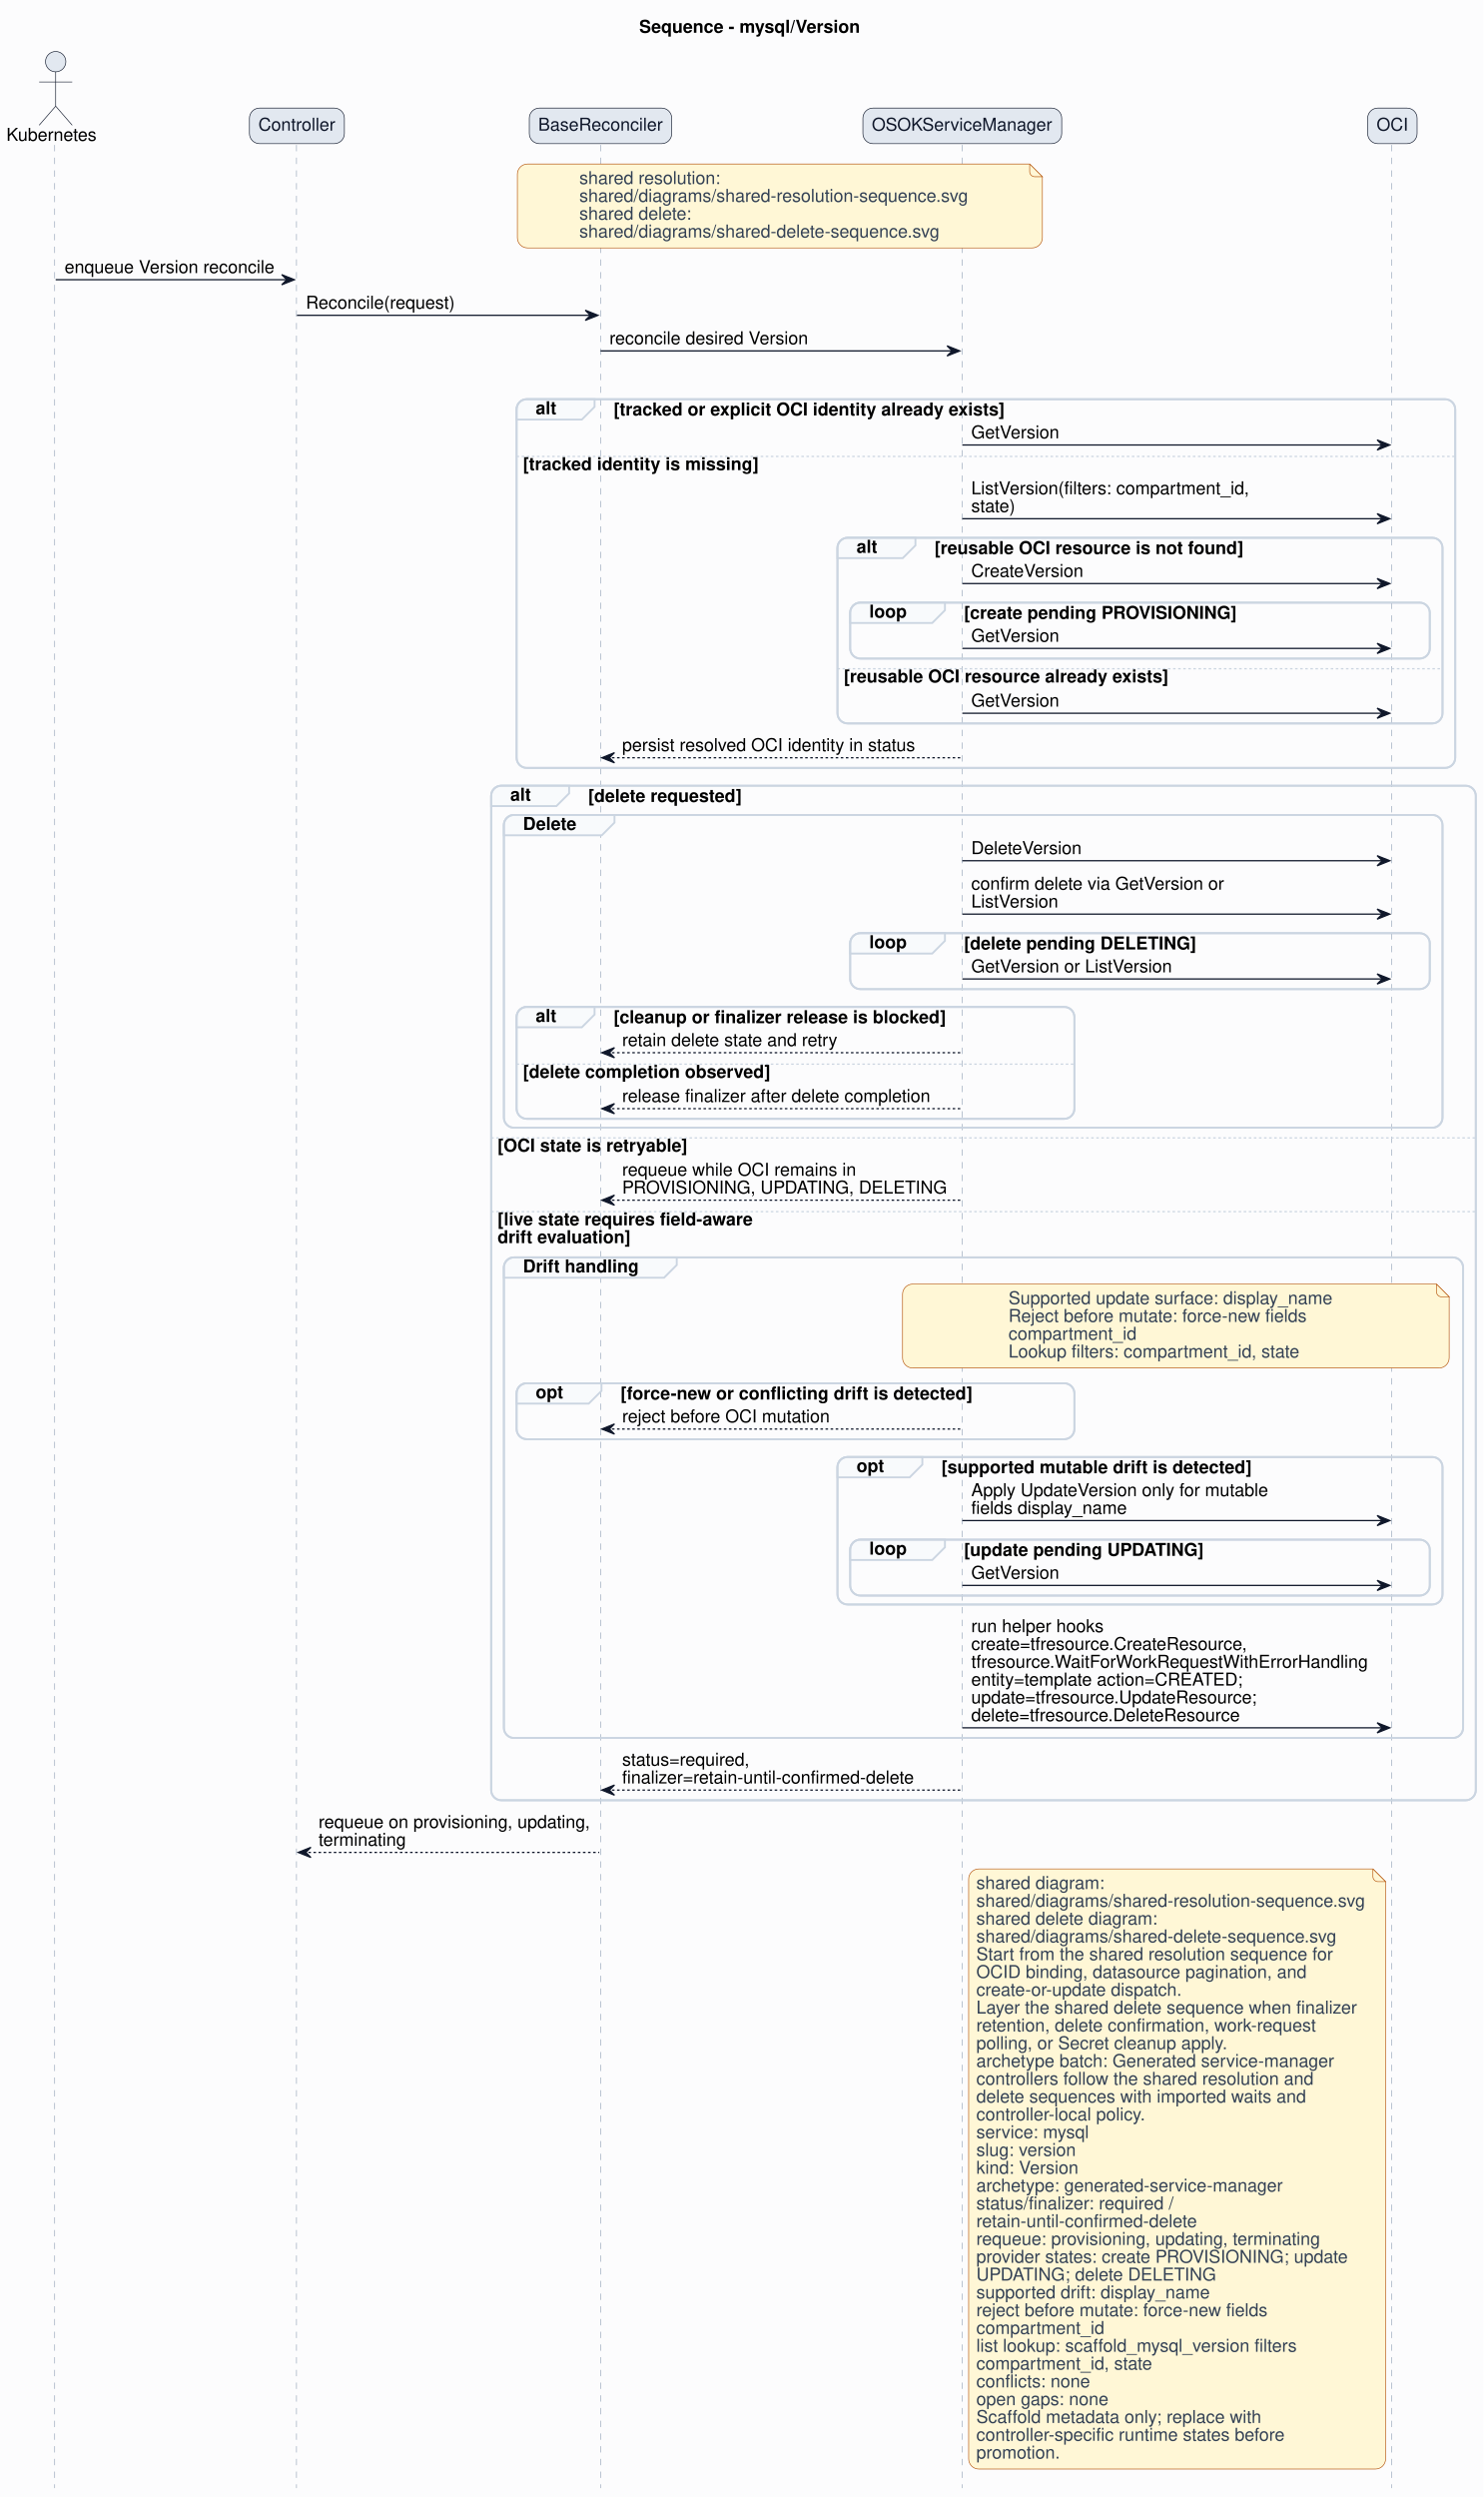
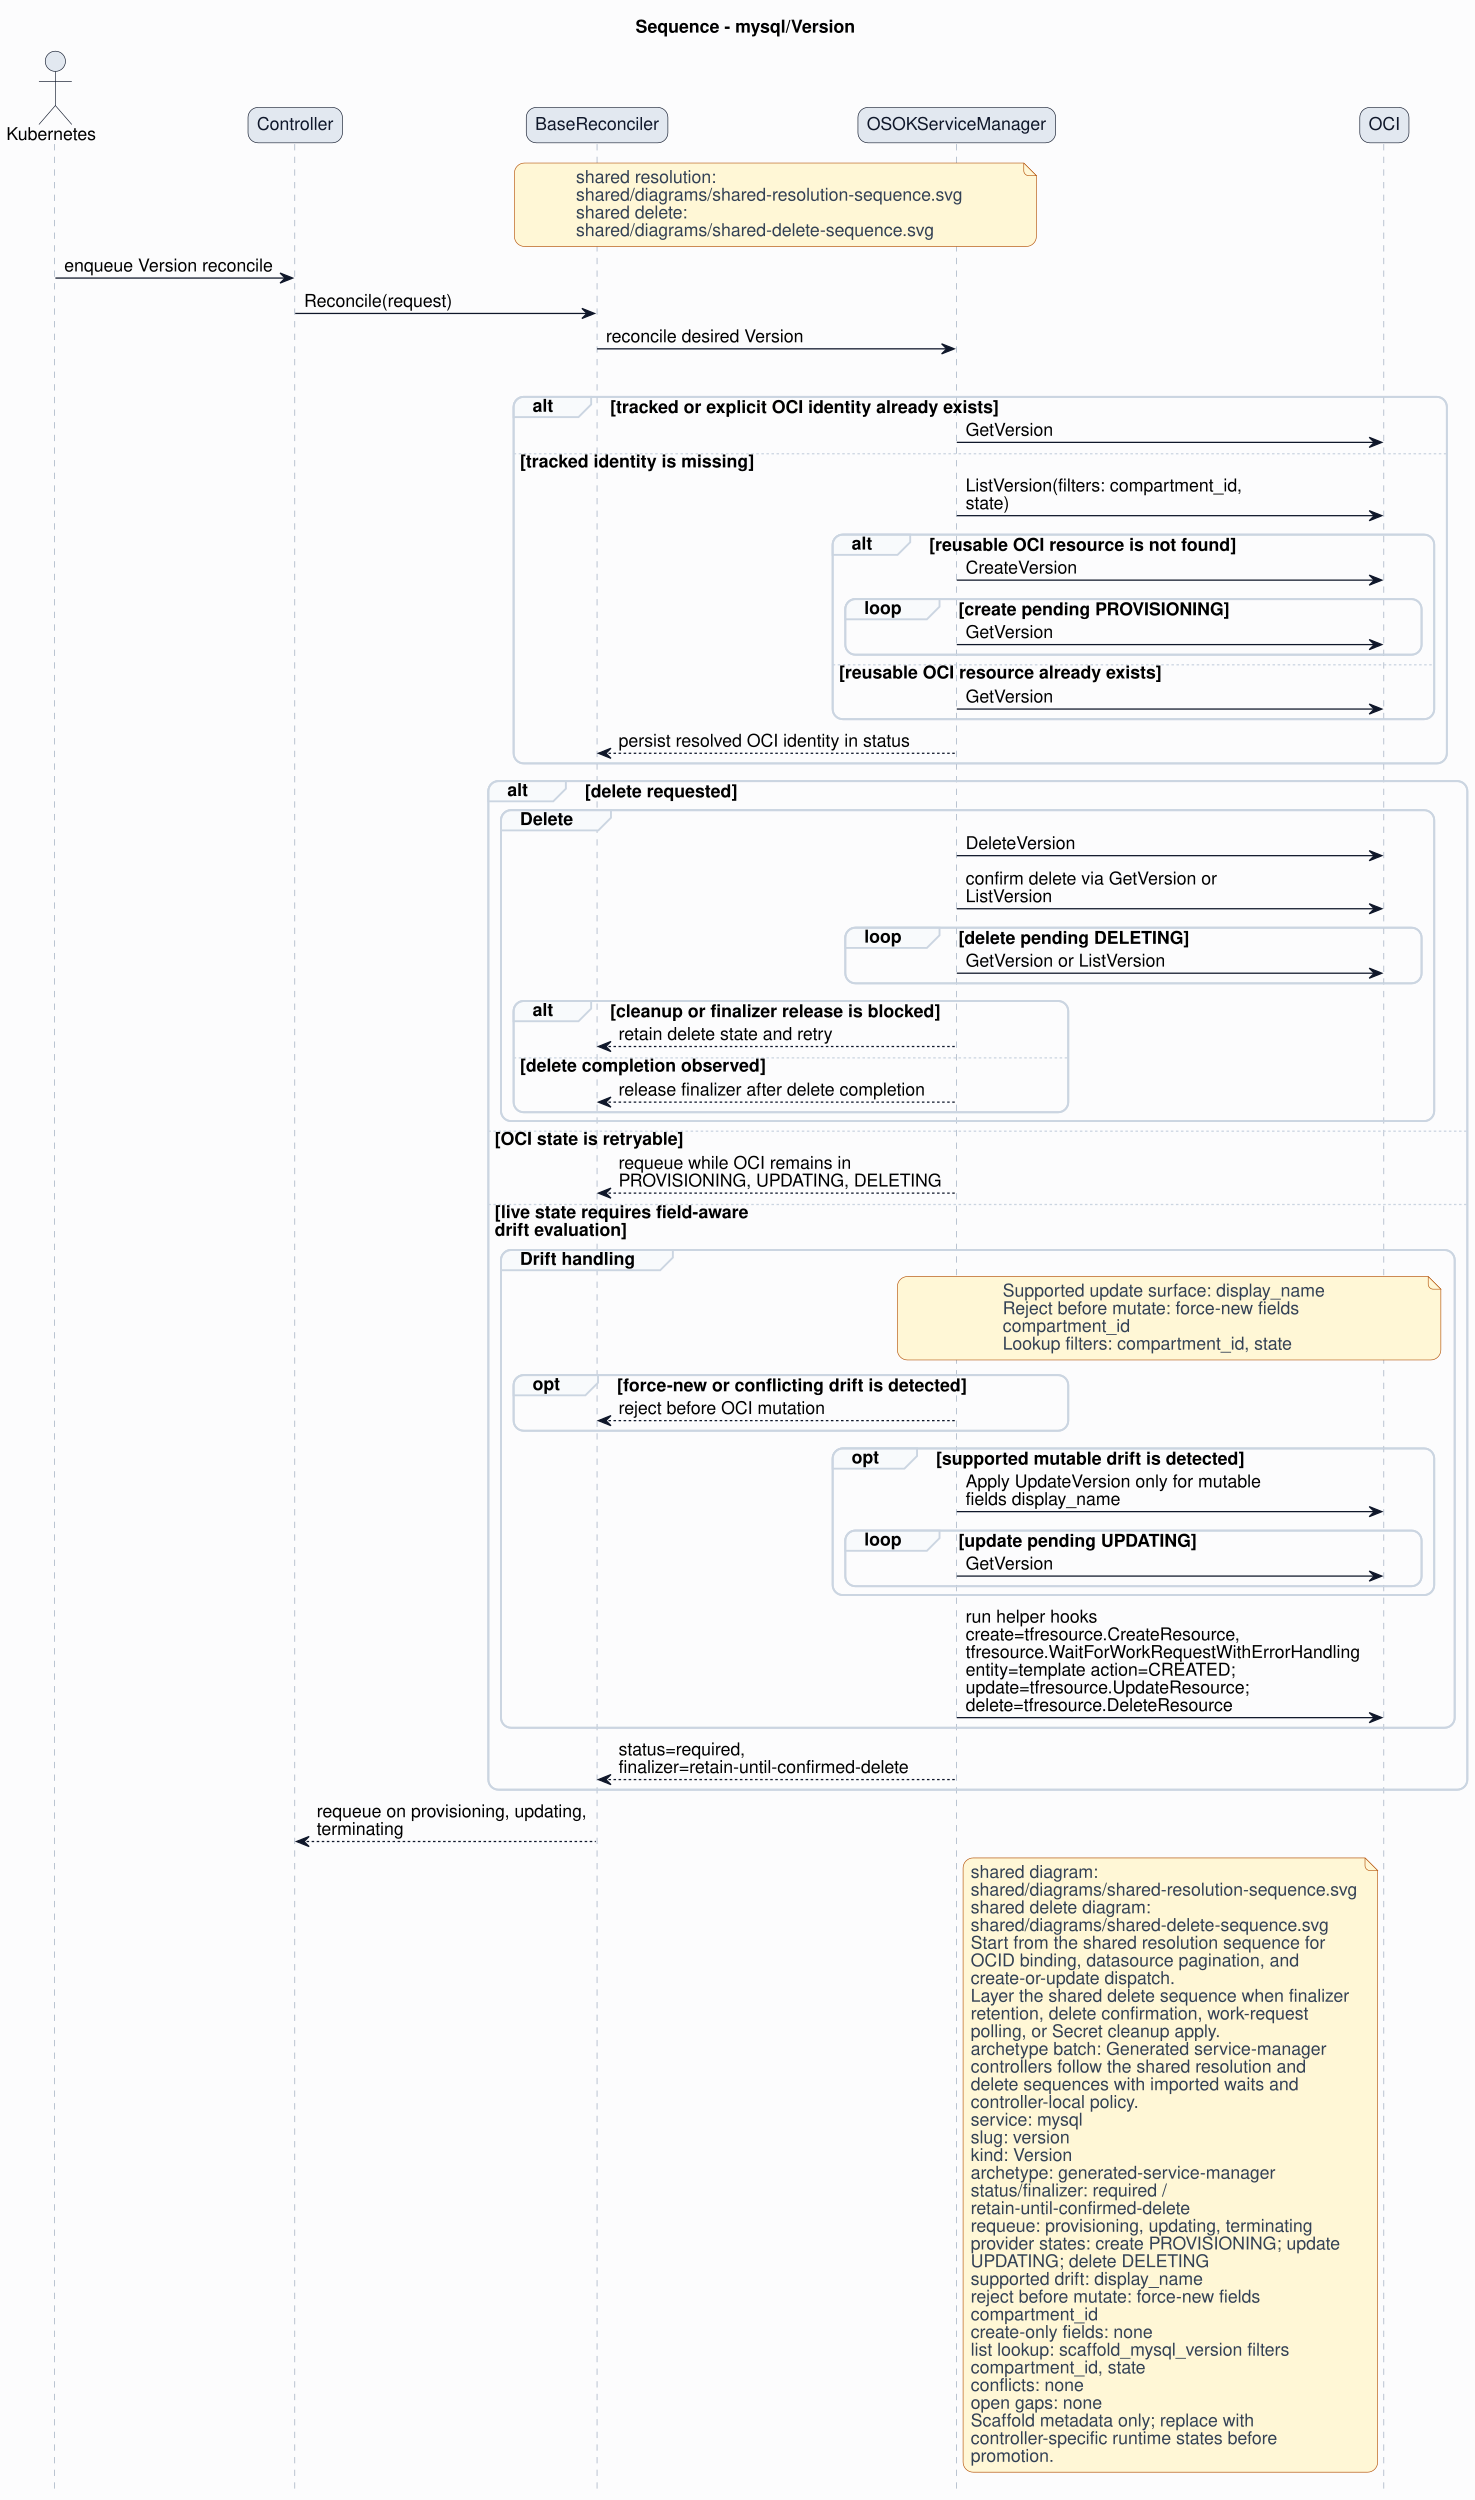
- <svg xmlns="http://www.w3.org/2000/svg" contentStyleType="text/css" data-diagram-type="SEQUENCE" height="1964px" preserveAspectRatio="none" style="width:1167px;height:1964px;background:#FCFCFD;" version="1.1" viewBox="0 0 1167 1964" width="1167px" zoomAndPan="magnify">
+ <svg xmlns="http://www.w3.org/2000/svg" contentStyleType="text/css" data-diagram-type="SEQUENCE" height="1978px" preserveAspectRatio="none" style="width:1167px;height:1978px;background:#FCFCFD;" version="1.1" viewBox="0 0 1167 1978" width="1167px" zoomAndPan="magnify">
  <defs />
  <g>
-     <rect fill="#FCFCFD" height="1964" style="stroke:none;stroke-width:1;" width="1167" x="0" y="0" />
+     <rect fill="#FCFCFD" height="1978" style="stroke:none;stroke-width:1;" width="1167" x="0" y="0" />
    <text fill="#000000" font-family="Helvetica" font-size="14" font-weight="bold" lengthAdjust="spacing" textLength="174.282" x="502.838" y="25.78">Sequence - mysql/Version</text>
    <rect fill="none" height="290" rx="8" ry="8" style="stroke:#CBD5E1;stroke-width:1.5;" width="738.378" x="406.384" y="314" />
    <rect fill="none" height="146" rx="8" ry="8" style="stroke:#CBD5E1;stroke-width:1.5;" width="475.957" x="658.804" y="423" />
    <rect fill="none" height="44" rx="8" ry="8" style="stroke:#CBD5E1;stroke-width:1.5;" width="455.957" x="668.804" y="474" />
    <rect fill="none" height="798" rx="8" ry="8" style="stroke:#CBD5E1;stroke-width:1.5;" width="774.574" x="386.384" y="618" />
    <rect fill="none" height="246" rx="8" ry="8" style="stroke:#CBD5E1;stroke-width:1.5;" width="738.378" x="396.384" y="641" />
    <rect fill="none" height="44" rx="8" ry="8" style="stroke:#CBD5E1;stroke-width:1.5;" width="455.957" x="668.804" y="734" />
    <rect fill="none" height="88" rx="8" ry="8" style="stroke:#CBD5E1;stroke-width:1.5;" width="438.813" x="406.384" y="792" />
    <rect fill="none" height="378" rx="8" ry="8" style="stroke:#CBD5E1;stroke-width:1.5;" width="754.574" x="396.384" y="989" />
    <rect fill="none" height="44" rx="8" ry="8" style="stroke:#CBD5E1;stroke-width:1.5;" width="438.813" x="406.384" y="1088" />
    <rect fill="none" height="116" rx="8" ry="8" style="stroke:#CBD5E1;stroke-width:1.5;" width="475.957" x="658.804" y="1146" />
    <rect fill="none" height="44" rx="8" ry="8" style="stroke:#CBD5E1;stroke-width:1.5;" width="455.957" x="668.804" y="1211" />
    <g class="participant-lifeline" data-entity-uid="part1" data-qualified-name="Kubernetes" id="part1-lifeline">
      <g>
-         <rect fill="#000000" fill-opacity="0" height="1843" width="8" x="39.803" y="114" />
-         <line style="stroke:#94A3B8;stroke-width:0.5;stroke-dasharray:5,5;" x1="43" x2="43" y1="114" y2="1957" />
+         <rect fill="#000000" fill-opacity="0" height="1857" width="8" x="39.803" y="114" />
+         <line style="stroke:#94A3B8;stroke-width:0.5;stroke-dasharray:5,5;" x1="43" x2="43" y1="114" y2="1971" />
      </g>
    </g>
    <g class="participant-lifeline" data-entity-uid="part2" data-qualified-name="Controller" id="part2-lifeline">
      <g>
-         <rect fill="#000000" fill-opacity="0" height="1843" width="8" x="229.582" y="114" />
-         <line style="stroke:#94A3B8;stroke-width:0.5;stroke-dasharray:5,5;" x1="233.237" x2="233.237" y1="114" y2="1957" />
+         <rect fill="#000000" fill-opacity="0" height="1857" width="8" x="229.582" y="114" />
+         <line style="stroke:#94A3B8;stroke-width:0.5;stroke-dasharray:5,5;" x1="233.237" x2="233.237" y1="114" y2="1971" />
      </g>
    </g>
    <g class="participant-lifeline" data-entity-uid="part3" data-qualified-name="BaseReconciler" id="part3-lifeline">
      <g>
-         <rect fill="#000000" fill-opacity="0" height="1843" width="8" x="468.408" y="114" />
-         <line style="stroke:#94A3B8;stroke-width:0.5;stroke-dasharray:5,5;" x1="472.384" x2="472.384" y1="114" y2="1957" />
+         <rect fill="#000000" fill-opacity="0" height="1857" width="8" x="468.408" y="114" />
+         <line style="stroke:#94A3B8;stroke-width:0.5;stroke-dasharray:5,5;" x1="472.384" x2="472.384" y1="114" y2="1971" />
      </g>
    </g>
    <g class="participant-lifeline" data-entity-uid="part4" data-qualified-name="ServiceManager" id="part4-lifeline">
      <g>
-         <rect fill="#000000" fill-opacity="0" height="1843" width="8" x="753" y="114" />
-         <line style="stroke:#94A3B8;stroke-width:0.5;stroke-dasharray:5,5;" x1="756.804" x2="756.804" y1="114" y2="1957" />
+         <rect fill="#000000" fill-opacity="0" height="1857" width="8" x="753" y="114" />
+         <line style="stroke:#94A3B8;stroke-width:0.5;stroke-dasharray:5,5;" x1="756.804" x2="756.804" y1="114" y2="1971" />
      </g>
    </g>
    <g class="participant-lifeline" data-entity-uid="part5" data-qualified-name="OCI" id="part5-lifeline">
      <g>
-         <rect fill="#000000" fill-opacity="0" height="1843" width="8" x="1091.317" y="114" />
-         <line style="stroke:#94A3B8;stroke-width:0.5;stroke-dasharray:5,5;" x1="1094.872" x2="1094.872" y1="114" y2="1957" />
+         <rect fill="#000000" fill-opacity="0" height="1857" width="8" x="1091.317" y="114" />
+         <line style="stroke:#94A3B8;stroke-width:0.5;stroke-dasharray:5,5;" x1="1094.872" x2="1094.872" y1="114" y2="1971" />
      </g>
    </g>
    <g class="participant participant-head" data-entity-uid="part1" data-qualified-name="Kubernetes" id="part1-head">
      <text fill="#000000" font-family="Helvetica" font-size="14" lengthAdjust="spacing" textLength="71.606" x="5" y="110.78">Kubernetes</text>
      <ellipse cx="43.803" cy="48.5" fill="#E2E8F0" rx="8" ry="8" style="stroke:#0F172A;stroke-width:0.5;" />
      <path d="M43.803,56.5 L43.803,83.5 M30.803,64.5 L56.803,64.5 M43.803,83.5 L30.803,98.5 M43.803,83.5 L56.803,98.5" fill="none" style="stroke:#0F172A;stroke-width:0.5;" />
    </g>
    <g class="participant participant-head" data-entity-uid="part2" data-qualified-name="Controller" id="part2-head">
      <rect fill="#E2E8F0" height="28" rx="8" ry="8" style="stroke:#0F172A;stroke-width:0.5;" width="74.689" x="196.237" y="85" />
      <text fill="#0F172A" font-family="Helvetica" font-size="14" lengthAdjust="spacing" textLength="60.69" x="203.237" y="102.78">Controller</text>
    </g>
    <g class="participant participant-head" data-entity-uid="part3" data-qualified-name="BaseReconciler" id="part3-head">
      <rect fill="#E2E8F0" height="28" rx="8" ry="8" style="stroke:#0F172A;stroke-width:0.5;" width="112.048" x="416.384" y="85" />
      <text fill="#0F172A" font-family="Helvetica" font-size="14" lengthAdjust="spacing" textLength="98.048" x="423.384" y="102.78">BaseReconciler</text>
    </g>
    <g class="participant participant-head" data-entity-uid="part4" data-qualified-name="ServiceManager" id="part4-head">
      <rect fill="#E2E8F0" height="28" rx="8" ry="8" style="stroke:#0F172A;stroke-width:0.5;" width="156.393" x="678.804" y="85" />
      <text fill="#0F172A" font-family="Helvetica" font-size="14" lengthAdjust="spacing" textLength="142.393" x="685.804" y="102.78">OSOKServiceManager</text>
    </g>
    <g class="participant participant-head" data-entity-uid="part5" data-qualified-name="OCI" id="part5-head">
      <rect fill="#E2E8F0" height="28" rx="8" ry="8" style="stroke:#0F172A;stroke-width:0.5;" width="38.89" x="1075.872" y="85" />
      <text fill="#0F172A" font-family="Helvetica" font-size="14" lengthAdjust="spacing" textLength="24.89" x="1082.872" y="102.78">OCI</text>
    </g>
    <path d="M407,137 L407,187 A8,8 0 0 0 415,195 L812,195 A8,8 0 0 0 820,187 L820,139 L810,129 L415,129 A8,8 0 0 0 407,137" fill="#FFF7D6" style="stroke:#B45309;stroke-width:0.5;" />
    <path d="M810,129 L810,135 A4,4 0 0 0 814,139 L820,139 L810,129" fill="#FFF7D6" style="stroke:#B45309;stroke-width:0.5;" />
    <text fill="#334155" font-family="Helvetica" font-size="14" lengthAdjust="spacing" textLength="111.289" x="455.711" y="144.78">shared resolution:</text>
    <text fill="#334155" font-family="Helvetica" font-size="14" lengthAdjust="spacing" textLength="307.392" x="455.711" y="158.78">shared/diagrams/shared-resolution-sequence.svg</text>
    <text fill="#334155" font-family="Helvetica" font-size="14" lengthAdjust="spacing" textLength="88.731" x="455.711" y="172.78">shared delete:</text>
    <text fill="#334155" font-family="Helvetica" font-size="14" lengthAdjust="spacing" textLength="284.833" x="455.711" y="186.78">shared/diagrams/shared-delete-sequence.svg</text>
    <g class="message" data-entity-1="part1" data-entity-2="part2" id="msg1">
      <polygon fill="#0F172A" points="221.582,216,231.582,220,221.582,224,225.582,220" style="stroke:#0F172A;stroke-width:1;" />
      <line style="stroke:#0F172A;stroke-width:1;" x1="43.803" x2="227.582" y1="220" y2="220" />
      <text fill="#000000" font-family="Helvetica" font-size="14" lengthAdjust="spacing" textLength="165.778" x="50.803" y="214.78">enqueue Version reconcile</text>
    </g>
    <g class="message" data-entity-1="part2" data-entity-2="part3" id="msg2">
      <polygon fill="#0F172A" points="460.408,244,470.408,248,460.408,252,464.408,248" style="stroke:#0F172A;stroke-width:1;" />
      <line style="stroke:#0F172A;stroke-width:1;" x1="233.582" x2="466.408" y1="248" y2="248" />
      <text fill="#000000" font-family="Helvetica" font-size="14" lengthAdjust="spacing" textLength="117.496" x="240.582" y="242.78">Reconcile(request)</text>
    </g>
    <g class="message" data-entity-1="part3" data-entity-2="part4" id="msg3">
      <polygon fill="#0F172A" points="745,272,755,276,745,280,749,276" style="stroke:#0F172A;stroke-width:1;" />
      <line style="stroke:#0F172A;stroke-width:1;" x1="472.408" x2="751" y1="276" y2="276" />
      <text fill="#000000" font-family="Helvetica" font-size="14" lengthAdjust="spacing" textLength="157.192" x="479.408" y="270.78">reconcile desired Version</text>
    </g>
    <path d="M414.384,314 L467.722,314 L467.722,320 L457.722,330 L406.384,330 L406.384,322 A8,8 0 0 1 414.384,314" fill="#F8FAFC" style="stroke:#CBD5E1;stroke-width:1.5;" />
    <rect fill="none" height="290" rx="8" ry="8" style="stroke:#CBD5E1;stroke-width:1.5;" width="738.378" x="406.384" y="314" />
    <text fill="#000000" font-family="Helvetica" font-size="14" font-weight="bold" lengthAdjust="spacing" textLength="16.338" x="421.384" y="325.78">alt</text>
    <text fill="#000000" font-family="Helvetica" font-size="14" font-weight="bold" lengthAdjust="spacing" textLength="308.109" x="482.722" y="326.78">[tracked or explicit OCI identity already exists]</text>
    <g class="message" data-entity-1="part4" data-entity-2="part5" id="msg4">
      <polygon fill="#0F172A" points="1083.317,346,1093.317,350,1083.317,354,1087.317,350" style="stroke:#0F172A;stroke-width:1;" />
      <line style="stroke:#0F172A;stroke-width:1;" x1="757" x2="1089.317" y1="350" y2="350" />
      <text fill="#000000" font-family="Helvetica" font-size="14" lengthAdjust="spacing" textLength="70.034" x="764" y="344.78">GetVersion</text>
    </g>
    <line style="stroke:#CBD5E1;stroke-width:1;stroke-dasharray:2,2;" x1="406.384" x2="1144.762" y1="359" y2="359" />
    <text fill="#000000" font-family="Helvetica" font-size="14" font-weight="bold" lengthAdjust="spacing" textLength="185.158" x="411.384" y="369.78">[tracked identity is missing]</text>
    <g class="message" data-entity-1="part4" data-entity-2="part5" id="msg5">
      <polygon fill="#0F172A" points="1083.317,404,1093.317,408,1083.317,412,1087.317,408" style="stroke:#0F172A;stroke-width:1;" />
      <line style="stroke:#0F172A;stroke-width:1;" x1="757" x2="1089.317" y1="408" y2="408" />
      <text fill="#000000" font-family="Helvetica" font-size="14" lengthAdjust="spacing" textLength="219.413" x="764" y="388.78">ListVersion(filters: compartment_id,</text>
      <text fill="#000000" font-family="Helvetica" font-size="14" lengthAdjust="spacing" textLength="35.014" x="764" y="402.78">state)</text>
    </g>
    <path d="M666.804,423 L720.142,423 L720.142,429 L710.142,439 L658.804,439 L658.804,431 A8,8 0 0 1 666.804,423" fill="#F8FAFC" style="stroke:#CBD5E1;stroke-width:1.5;" />
    <rect fill="none" height="146" rx="8" ry="8" style="stroke:#CBD5E1;stroke-width:1.5;" width="475.957" x="658.804" y="423" />
    <text fill="#000000" font-family="Helvetica" font-size="14" font-weight="bold" lengthAdjust="spacing" textLength="16.338" x="673.804" y="434.78">alt</text>
    <text fill="#000000" font-family="Helvetica" font-size="14" font-weight="bold" lengthAdjust="spacing" textLength="242.703" x="735.142" y="435.78">[reusable OCI resource is not found]</text>
    <g class="message" data-entity-1="part4" data-entity-2="part5" id="msg6">
      <polygon fill="#0F172A" points="1083.317,455,1093.317,459,1083.317,463,1087.317,459" style="stroke:#0F172A;stroke-width:1;" />
      <line style="stroke:#0F172A;stroke-width:1;" x1="757" x2="1089.317" y1="459" y2="459" />
      <text fill="#000000" font-family="Helvetica" font-size="14" lengthAdjust="spacing" textLength="89.489" x="764" y="453.78">CreateVersion</text>
    </g>
    <path d="M676.804,474 L743.349,474 L743.349,480 L733.349,490 L668.804,490 L668.804,482 A8,8 0 0 1 676.804,474" fill="#F8FAFC" style="stroke:#CBD5E1;stroke-width:1.5;" />
    <rect fill="none" height="44" rx="8" ry="8" style="stroke:#CBD5E1;stroke-width:1.5;" width="455.957" x="668.804" y="474" />
    <text fill="#000000" font-family="Helvetica" font-size="14" font-weight="bold" lengthAdjust="spacing" textLength="29.545" x="683.804" y="485.78">loop</text>
    <text fill="#000000" font-family="Helvetica" font-size="14" font-weight="bold" lengthAdjust="spacing" textLength="215.476" x="758.349" y="486.78">[create pending PROVISIONING]</text>
    <g class="message" data-entity-1="part4" data-entity-2="part5" id="msg7">
      <polygon fill="#0F172A" points="1083.317,506,1093.317,510,1083.317,514,1087.317,510" style="stroke:#0F172A;stroke-width:1;" />
      <line style="stroke:#0F172A;stroke-width:1;" x1="757" x2="1089.317" y1="510" y2="510" />
      <text fill="#000000" font-family="Helvetica" font-size="14" lengthAdjust="spacing" textLength="70.034" x="764" y="504.78">GetVersion</text>
    </g>
    <line style="stroke:#CBD5E1;stroke-width:1;stroke-dasharray:2,2;" x1="658.804" x2="1134.762" y1="526" y2="526" />
    <text fill="#000000" font-family="Helvetica" font-size="14" font-weight="bold" lengthAdjust="spacing" textLength="255.233" x="663.804" y="536.78">[reusable OCI resource already exists]</text>
    <g class="message" data-entity-1="part4" data-entity-2="part5" id="msg8">
      <polygon fill="#0F172A" points="1083.317,557,1093.317,561,1083.317,565,1087.317,561" style="stroke:#0F172A;stroke-width:1;" />
      <line style="stroke:#0F172A;stroke-width:1;" x1="757" x2="1089.317" y1="561" y2="561" />
      <text fill="#000000" font-family="Helvetica" font-size="14" lengthAdjust="spacing" textLength="70.034" x="764" y="555.78">GetVersion</text>
    </g>
    <g class="message" data-entity-1="part4" data-entity-2="part3" id="msg9">
      <polygon fill="#0F172A" points="483.408,592,473.408,596,483.408,600,479.408,596" style="stroke:#0F172A;stroke-width:1;" />
      <line style="stroke:#0F172A;stroke-width:1;stroke-dasharray:2,2;" x1="477.408" x2="756" y1="596" y2="596" />
      <text fill="#000000" font-family="Helvetica" font-size="14" lengthAdjust="spacing" textLength="231.096" x="489.408" y="590.78">persist resolved OCI identity in status</text>
    </g>
    <path d="M394.384,618 L447.722,618 L447.722,624 L437.722,634 L386.384,634 L386.384,626 A8,8 0 0 1 394.384,618" fill="#F8FAFC" style="stroke:#CBD5E1;stroke-width:1.5;" />
    <rect fill="none" height="798" rx="8" ry="8" style="stroke:#CBD5E1;stroke-width:1.5;" width="774.574" x="386.384" y="618" />
    <text fill="#000000" font-family="Helvetica" font-size="14" font-weight="bold" lengthAdjust="spacing" textLength="16.338" x="401.384" y="629.78">alt</text>
    <text fill="#000000" font-family="Helvetica" font-size="14" font-weight="bold" lengthAdjust="spacing" textLength="120.586" x="462.722" y="630.78">[delete requested]</text>
    <path d="M404.384,641 L483.404,641 L483.404,647 L473.404,657 L396.384,657 L396.384,649 A8,8 0 0 1 404.384,641" fill="#F8FAFC" style="stroke:#CBD5E1;stroke-width:1.5;" />
    <rect fill="none" height="246" rx="8" ry="8" style="stroke:#CBD5E1;stroke-width:1.5;" width="738.378" x="396.384" y="641" />
    <text fill="#000000" font-family="Helvetica" font-size="14" font-weight="bold" lengthAdjust="spacing" textLength="42.02" x="411.384" y="652.78">Delete</text>
    <g class="message" data-entity-1="part4" data-entity-2="part5" id="msg10">
      <polygon fill="#0F172A" points="1083.317,673,1093.317,677,1083.317,681,1087.317,677" style="stroke:#0F172A;stroke-width:1;" />
      <line style="stroke:#0F172A;stroke-width:1;" x1="757" x2="1089.317" y1="677" y2="677" />
      <text fill="#000000" font-family="Helvetica" font-size="14" lengthAdjust="spacing" textLength="87.938" x="764" y="671.78">DeleteVersion</text>
    </g>
    <g class="message" data-entity-1="part4" data-entity-2="part5" id="msg11">
      <polygon fill="#0F172A" points="1083.317,715,1093.317,719,1083.317,723,1087.317,719" style="stroke:#0F172A;stroke-width:1;" />
      <line style="stroke:#0F172A;stroke-width:1;" x1="757" x2="1089.317" y1="719" y2="719" />
      <text fill="#000000" font-family="Helvetica" font-size="14" lengthAdjust="spacing" textLength="199.978" x="764" y="699.78">confirm delete via GetVersion or</text>
      <text fill="#000000" font-family="Helvetica" font-size="14" lengthAdjust="spacing" textLength="69.255" x="764" y="713.78">ListVersion</text>
    </g>
    <path d="M676.804,734 L743.349,734 L743.349,740 L733.349,750 L668.804,750 L668.804,742 A8,8 0 0 1 676.804,734" fill="#F8FAFC" style="stroke:#CBD5E1;stroke-width:1.5;" />
    <rect fill="none" height="44" rx="8" ry="8" style="stroke:#CBD5E1;stroke-width:1.5;" width="455.957" x="668.804" y="734" />
    <text fill="#000000" font-family="Helvetica" font-size="14" font-weight="bold" lengthAdjust="spacing" textLength="29.545" x="683.804" y="745.78">loop</text>
    <text fill="#000000" font-family="Helvetica" font-size="14" font-weight="bold" lengthAdjust="spacing" textLength="182.779" x="758.349" y="746.78">[delete pending DELETING]</text>
    <g class="message" data-entity-1="part4" data-entity-2="part5" id="msg12">
      <polygon fill="#0F172A" points="1083.317,766,1093.317,770,1083.317,774,1087.317,770" style="stroke:#0F172A;stroke-width:1;" />
      <line style="stroke:#0F172A;stroke-width:1;" x1="757" x2="1089.317" y1="770" y2="770" />
      <text fill="#000000" font-family="Helvetica" font-size="14" lengthAdjust="spacing" textLength="159.517" x="764" y="764.78">GetVersion or ListVersion</text>
    </g>
    <path d="M414.384,792 L467.722,792 L467.722,798 L457.722,808 L406.384,808 L406.384,800 A8,8 0 0 1 414.384,792" fill="#F8FAFC" style="stroke:#CBD5E1;stroke-width:1.5;" />
    <rect fill="none" height="88" rx="8" ry="8" style="stroke:#CBD5E1;stroke-width:1.5;" width="438.813" x="406.384" y="792" />
    <text fill="#000000" font-family="Helvetica" font-size="14" font-weight="bold" lengthAdjust="spacing" textLength="16.338" x="421.384" y="803.78">alt</text>
    <text fill="#000000" font-family="Helvetica" font-size="14" font-weight="bold" lengthAdjust="spacing" textLength="261.427" x="482.722" y="804.78">[cleanup or finalizer release is blocked]</text>
    <g class="message" data-entity-1="part4" data-entity-2="part3" id="msg13">
      <polygon fill="#0F172A" points="483.408,824,473.408,828,483.408,832,479.408,828" style="stroke:#0F172A;stroke-width:1;" />
      <line style="stroke:#0F172A;stroke-width:1;stroke-dasharray:2,2;" x1="477.408" x2="756" y1="828" y2="828" />
      <text fill="#000000" font-family="Helvetica" font-size="14" lengthAdjust="spacing" textLength="170.434" x="489.408" y="822.78">retain delete state and retry</text>
    </g>
    <line style="stroke:#CBD5E1;stroke-width:1;stroke-dasharray:2,2;" x1="406.384" x2="845.197" y1="837" y2="837" />
    <text fill="#000000" font-family="Helvetica" font-size="14" font-weight="bold" lengthAdjust="spacing" textLength="194.482" x="411.384" y="847.78">[delete completion observed]</text>
    <g class="message" data-entity-1="part4" data-entity-2="part3" id="msg14">
      <polygon fill="#0F172A" points="483.408,868,473.408,872,483.408,876,479.408,872" style="stroke:#0F172A;stroke-width:1;" />
      <line style="stroke:#0F172A;stroke-width:1;stroke-dasharray:2,2;" x1="477.408" x2="756" y1="872" y2="872" />
      <text fill="#000000" font-family="Helvetica" font-size="14" lengthAdjust="spacing" textLength="243.578" x="489.408" y="866.78">release finalizer after delete completion</text>
    </g>
    <line style="stroke:#CBD5E1;stroke-width:1;stroke-dasharray:2,2;" x1="386.384" x2="1160.957" y1="895" y2="895" />
    <text fill="#000000" font-family="Helvetica" font-size="14" font-weight="bold" lengthAdjust="spacing" textLength="149.386" x="391.384" y="905.78">[OCI state is retryable]</text>
    <g class="message" data-entity-1="part4" data-entity-2="part3" id="msg15">
      <polygon fill="#0F172A" points="483.408,940,473.408,944,483.408,948,479.408,944" style="stroke:#0F172A;stroke-width:1;" />
      <line style="stroke:#0F172A;stroke-width:1;stroke-dasharray:2,2;" x1="477.408" x2="756" y1="944" y2="944" />
      <text fill="#000000" font-family="Helvetica" font-size="14" lengthAdjust="spacing" textLength="184.42" x="489.408" y="924.78">requeue while OCI remains in</text>
      <text fill="#000000" font-family="Helvetica" font-size="14" lengthAdjust="spacing" textLength="260.593" x="489.408" y="938.78">PROVISIONING, UPDATING, DELETING</text>
    </g>
    <line style="stroke:#CBD5E1;stroke-width:1;stroke-dasharray:2,2;" x1="386.384" x2="1160.957" y1="953" y2="953" />
    <text fill="#000000" font-family="Helvetica" font-size="14" font-weight="bold" lengthAdjust="spacing" textLength="200.751" x="391.384" y="963.78">[live state requires field-aware</text>
    <text fill="#000000" font-family="Helvetica" font-size="14" font-weight="bold" lengthAdjust="spacing" textLength="105.007" x="391.384" y="977.78">drift evaluation]</text>
    <path d="M404.384,989 L532.37,989 L532.37,995 L522.37,1005 L396.384,1005 L396.384,997 A8,8 0 0 1 404.384,989" fill="#F8FAFC" style="stroke:#CBD5E1;stroke-width:1.5;" />
    <rect fill="none" height="378" rx="8" ry="8" style="stroke:#CBD5E1;stroke-width:1.5;" width="754.574" x="396.384" y="989" />
    <text fill="#000000" font-family="Helvetica" font-size="14" font-weight="bold" lengthAdjust="spacing" textLength="90.986" x="411.384" y="1000.78">Drift handling</text>
    <path d="M710,1018 L710,1068 A8,8 0 0 0 718,1076 L1132,1076 A8,8 0 0 0 1140,1068 L1140,1020 L1130,1010 L718,1010 A8,8 0 0 0 710,1018" fill="#FFF7D6" style="stroke:#B45309;stroke-width:0.5;" />
    <path d="M1130,1010 L1130,1016 A4,4 0 0 0 1134,1020 L1140,1020 L1130,1010" fill="#FFF7D6" style="stroke:#B45309;stroke-width:0.5;" />
    <text fill="#334155" font-family="Helvetica" font-size="14" lengthAdjust="spacing" textLength="255.281" x="793.338" y="1025.78">Supported update surface: display_name</text>
    <text fill="#334155" font-family="Helvetica" font-size="14" lengthAdjust="spacing" textLength="235.778" x="793.338" y="1039.78">Reject before mutate: force-new fields</text>
    <text fill="#334155" font-family="Helvetica" font-size="14" lengthAdjust="spacing" textLength="100.379" x="793.338" y="1053.78">compartment_id</text>
    <text fill="#334155" font-family="Helvetica" font-size="14" lengthAdjust="spacing" textLength="229.558" x="793.338" y="1067.78">Lookup filters: compartment_id, state</text>
    <path d="M414.384,1088 L473.149,1088 L473.149,1094 L463.149,1104 L406.384,1104 L406.384,1096 A8,8 0 0 1 414.384,1088" fill="#F8FAFC" style="stroke:#CBD5E1;stroke-width:1.5;" />
    <rect fill="none" height="44" rx="8" ry="8" style="stroke:#CBD5E1;stroke-width:1.5;" width="438.813" x="406.384" y="1088" />
    <text fill="#000000" font-family="Helvetica" font-size="14" font-weight="bold" lengthAdjust="spacing" textLength="21.766" x="421.384" y="1099.78">opt</text>
    <text fill="#000000" font-family="Helvetica" font-size="14" font-weight="bold" lengthAdjust="spacing" textLength="276.131" x="488.149" y="1100.78">[force-new or conflicting drift is detected]</text>
    <g class="message" data-entity-1="part4" data-entity-2="part3" id="msg16">
      <polygon fill="#0F172A" points="483.408,1120,473.408,1124,483.408,1128,479.408,1124" style="stroke:#0F172A;stroke-width:1;" />
      <line style="stroke:#0F172A;stroke-width:1;stroke-dasharray:2,2;" x1="477.408" x2="756" y1="1124" y2="1124" />
      <text fill="#000000" font-family="Helvetica" font-size="14" lengthAdjust="spacing" textLength="164.185" x="489.408" y="1118.78">reject before OCI mutation</text>
    </g>
    <path d="M666.804,1146 L725.57,1146 L725.57,1152 L715.57,1162 L658.804,1162 L658.804,1154 A8,8 0 0 1 666.804,1146" fill="#F8FAFC" style="stroke:#CBD5E1;stroke-width:1.5;" />
    <rect fill="none" height="116" rx="8" ry="8" style="stroke:#CBD5E1;stroke-width:1.5;" width="475.957" x="658.804" y="1146" />
    <text fill="#000000" font-family="Helvetica" font-size="14" font-weight="bold" lengthAdjust="spacing" textLength="21.766" x="673.804" y="1157.78">opt</text>
    <text fill="#000000" font-family="Helvetica" font-size="14" font-weight="bold" lengthAdjust="spacing" textLength="243.462" x="740.57" y="1158.78">[supported mutable drift is detected]</text>
    <g class="message" data-entity-1="part4" data-entity-2="part5" id="msg17">
      <polygon fill="#0F172A" points="1083.317,1192,1093.317,1196,1083.317,1200,1087.317,1196" style="stroke:#0F172A;stroke-width:1;" />
      <line style="stroke:#0F172A;stroke-width:1;" x1="757" x2="1089.317" y1="1196" y2="1196" />
      <text fill="#000000" font-family="Helvetica" font-size="14" lengthAdjust="spacing" textLength="235.019" x="764" y="1176.78">Apply UpdateVersion only for mutable</text>
      <text fill="#000000" font-family="Helvetica" font-size="14" lengthAdjust="spacing" textLength="122.958" x="764" y="1190.78">fields display_name</text>
    </g>
    <path d="M676.804,1211 L743.349,1211 L743.349,1217 L733.349,1227 L668.804,1227 L668.804,1219 A8,8 0 0 1 676.804,1211" fill="#F8FAFC" style="stroke:#CBD5E1;stroke-width:1.5;" />
    <rect fill="none" height="44" rx="8" ry="8" style="stroke:#CBD5E1;stroke-width:1.5;" width="455.957" x="668.804" y="1211" />
    <text fill="#000000" font-family="Helvetica" font-size="14" font-weight="bold" lengthAdjust="spacing" textLength="29.545" x="683.804" y="1222.78">loop</text>
    <text fill="#000000" font-family="Helvetica" font-size="14" font-weight="bold" lengthAdjust="spacing" textLength="190.538" x="758.349" y="1223.78">[update pending UPDATING]</text>
    <g class="message" data-entity-1="part4" data-entity-2="part5" id="msg18">
      <polygon fill="#0F172A" points="1083.317,1243,1093.317,1247,1083.317,1251,1087.317,1247" style="stroke:#0F172A;stroke-width:1;" />
      <line style="stroke:#0F172A;stroke-width:1;" x1="757" x2="1089.317" y1="1247" y2="1247" />
      <text fill="#000000" font-family="Helvetica" font-size="14" lengthAdjust="spacing" textLength="70.034" x="764" y="1241.78">GetVersion</text>
    </g>
    <g class="message" data-entity-1="part4" data-entity-2="part5" id="msg19">
      <polygon fill="#0F172A" points="1083.317,1355,1093.317,1359,1083.317,1363,1087.317,1359" style="stroke:#0F172A;stroke-width:1;" />
      <line style="stroke:#0F172A;stroke-width:1;" x1="757" x2="1089.317" y1="1359" y2="1359" />
      <text fill="#000000" font-family="Helvetica" font-size="14" lengthAdjust="spacing" textLength="104.289" x="764" y="1283.78">run helper hooks</text>
      <text fill="#000000" font-family="Helvetica" font-size="14" lengthAdjust="spacing" textLength="219.051" x="764" y="1297.78">create=tfresource.CreateResource,</text>
      <text fill="#000000" font-family="Helvetica" font-size="14" lengthAdjust="spacing" textLength="314.316" x="764" y="1311.78">tfresource.WaitForWorkRequestWithErrorHandling</text>
      <text fill="#000000" font-family="Helvetica" font-size="14" lengthAdjust="spacing" textLength="215.544" x="764" y="1325.78">entity=template action=CREATED;</text>
      <text fill="#000000" font-family="Helvetica" font-size="14" lengthAdjust="spacing" textLength="226.085" x="764" y="1339.78">update=tfresource.UpdateResource;</text>
      <text fill="#000000" font-family="Helvetica" font-size="14" lengthAdjust="spacing" textLength="212.844" x="764" y="1353.78">delete=tfresource.DeleteResource</text>
    </g>
    <g class="message" data-entity-1="part4" data-entity-2="part3" id="msg20">
      <polygon fill="#0F172A" points="483.408,1404,473.408,1408,483.408,1412,479.408,1408" style="stroke:#0F172A;stroke-width:1;" />
      <line style="stroke:#0F172A;stroke-width:1;stroke-dasharray:2,2;" x1="477.408" x2="756" y1="1408" y2="1408" />
      <text fill="#000000" font-family="Helvetica" font-size="14" lengthAdjust="spacing" textLength="100.782" x="489.408" y="1388.78">status=required,</text>
      <text fill="#000000" font-family="Helvetica" font-size="14" lengthAdjust="spacing" textLength="230.72" x="489.408" y="1402.78">finalizer=retain-until-confirmed-delete</text>
    </g>
    <g class="message" data-entity-1="part3" data-entity-2="part2" id="msg21">
      <polygon fill="#0F172A" points="244.582,1453,234.582,1457,244.582,1461,240.582,1457" style="stroke:#0F172A;stroke-width:1;" />
      <line style="stroke:#0F172A;stroke-width:1;stroke-dasharray:2,2;" x1="238.582" x2="471.408" y1="1457" y2="1457" />
      <text fill="#000000" font-family="Helvetica" font-size="14" lengthAdjust="spacing" textLength="214.826" x="250.582" y="1437.78">requeue on provisioning, updating,</text>
      <text fill="#000000" font-family="Helvetica" font-size="14" lengthAdjust="spacing" textLength="69.255" x="250.582" y="1451.78">terminating</text>
    </g>
-     <path d="M762,1478 L762,1934 A8,8 0 0 0 770,1942 L1082,1942 A8,8 0 0 0 1090,1934 L1090,1480 L1080,1470 L770,1470 A8,8 0 0 0 762,1478" fill="#FFF7D6" style="stroke:#B45309;stroke-width:0.5;" />
+     <path d="M762,1478 L762,1948 A8,8 0 0 0 770,1956 L1082,1956 A8,8 0 0 0 1090,1948 L1090,1480 L1080,1470 L770,1470 A8,8 0 0 0 762,1478" fill="#FFF7D6" style="stroke:#B45309;stroke-width:0.5;" />
    <path d="M1080,1470 L1080,1476 A4,4 0 0 0 1084,1480 L1090,1480 L1080,1470" fill="#FFF7D6" style="stroke:#B45309;stroke-width:0.5;" />
    <text fill="#334155" font-family="Helvetica" font-size="14" lengthAdjust="spacing" textLength="101.165" x="768" y="1485.78">shared diagram:</text>
    <text fill="#334155" font-family="Helvetica" font-size="14" lengthAdjust="spacing" textLength="307.392" x="768" y="1499.78">shared/diagrams/shared-resolution-sequence.svg</text>
    <text fill="#334155" font-family="Helvetica" font-size="14" lengthAdjust="spacing" textLength="143.199" x="768" y="1513.78">shared delete diagram:</text>
    <text fill="#334155" font-family="Helvetica" font-size="14" lengthAdjust="spacing" textLength="284.833" x="768" y="1527.78">shared/diagrams/shared-delete-sequence.svg</text>
    <text fill="#334155" font-family="Helvetica" font-size="14" lengthAdjust="spacing" textLength="280.93" x="768" y="1541.78">Start from the shared resolution sequence for</text>
    <text fill="#334155" font-family="Helvetica" font-size="14" lengthAdjust="spacing" textLength="260.729" x="768" y="1555.78">OCID binding, datasource pagination, and</text>
    <text fill="#334155" font-family="Helvetica" font-size="14" lengthAdjust="spacing" textLength="163.427" x="768" y="1569.78">create-or-update dispatch.</text>
    <text fill="#334155" font-family="Helvetica" font-size="14" lengthAdjust="spacing" textLength="301.198" x="768" y="1583.78">Layer the shared delete sequence when finalizer</text>
    <text fill="#334155" font-family="Helvetica" font-size="14" lengthAdjust="spacing" textLength="269.247" x="768" y="1597.78">retention, delete confirmation, work-request</text>
    <text fill="#334155" font-family="Helvetica" font-size="14" lengthAdjust="spacing" textLength="199.233" x="768" y="1611.78">polling, or Secret cleanup apply.</text>
    <text fill="#334155" font-family="Helvetica" font-size="14" lengthAdjust="spacing" textLength="281.709" x="768" y="1625.78">archetype batch: Generated service-manager</text>
    <text fill="#334155" font-family="Helvetica" font-size="14" lengthAdjust="spacing" textLength="266.15" x="768" y="1639.78">controllers follow the shared resolution and</text>
    <text fill="#334155" font-family="Helvetica" font-size="14" lengthAdjust="spacing" textLength="259.93" x="768" y="1653.78">delete sequences with imported waits and</text>
    <text fill="#334155" font-family="Helvetica" font-size="14" lengthAdjust="spacing" textLength="134.606" x="768" y="1667.78">controller-local policy.</text>
    <text fill="#334155" font-family="Helvetica" font-size="14" lengthAdjust="spacing" textLength="88.683" x="768" y="1681.78">service: mysql</text>
    <text fill="#334155" font-family="Helvetica" font-size="14" lengthAdjust="spacing" textLength="78.593" x="768" y="1695.78">slug: version</text>
    <text fill="#334155" font-family="Helvetica" font-size="14" lengthAdjust="spacing" textLength="80.931" x="768" y="1709.78">kind: Version</text>
    <text fill="#334155" font-family="Helvetica" font-size="14" lengthAdjust="spacing" textLength="241.24" x="768" y="1723.78">archetype: generated-service-manager</text>
    <text fill="#334155" font-family="Helvetica" font-size="14" lengthAdjust="spacing" textLength="156.406" x="768" y="1737.78">status/finalizer: required /</text>
    <text fill="#334155" font-family="Helvetica" font-size="14" lengthAdjust="spacing" textLength="174.303" x="768" y="1751.78">retain-until-confirmed-delete</text>
    <text fill="#334155" font-family="Helvetica" font-size="14" lengthAdjust="spacing" textLength="272.398" x="768" y="1765.78">requeue: provisioning, updating, terminating</text>
    <text fill="#334155" font-family="Helvetica" font-size="14" lengthAdjust="spacing" textLength="295.682" x="768" y="1779.78">provider states: create PROVISIONING; update</text>
    <text fill="#334155" font-family="Helvetica" font-size="14" lengthAdjust="spacing" textLength="192.165" x="768" y="1793.78">UPDATING; delete DELETING</text>
    <text fill="#334155" font-family="Helvetica" font-size="14" lengthAdjust="spacing" textLength="183.661" x="768" y="1807.78">supported drift: display_name</text>
    <text fill="#334155" font-family="Helvetica" font-size="14" lengthAdjust="spacing" textLength="230.33" x="768" y="1821.78">reject before mutate: force-new fields</text>
    <text fill="#334155" font-family="Helvetica" font-size="14" lengthAdjust="spacing" textLength="100.379" x="768" y="1835.78">compartment_id</text>
-     <text fill="#334155" font-family="Helvetica" font-size="14" lengthAdjust="spacing" textLength="252.882" x="768" y="1849.78">list lookup: scaffold_mysql_version filters</text>
-     <text fill="#334155" font-family="Helvetica" font-size="14" lengthAdjust="spacing" textLength="138.51" x="768" y="1863.78">compartment_id, state</text>
-     <text fill="#334155" font-family="Helvetica" font-size="14" lengthAdjust="spacing" textLength="89.496" x="768" y="1877.78">conflicts: none</text>
-     <text fill="#334155" font-family="Helvetica" font-size="14" lengthAdjust="spacing" textLength="104.316" x="768" y="1891.78">open gaps: none</text>
-     <text fill="#334155" font-family="Helvetica" font-size="14" lengthAdjust="spacing" textLength="224.902" x="768" y="1905.78">Scaffold metadata only; replace with</text>
-     <text fill="#334155" font-family="Helvetica" font-size="14" lengthAdjust="spacing" textLength="244.323" x="768" y="1919.78">controller-specific runtime states before</text>
-     <text fill="#334155" font-family="Helvetica" font-size="14" lengthAdjust="spacing" textLength="66.144" x="768" y="1933.78">promotion.</text>
+     <text fill="#334155" font-family="Helvetica" font-size="14" lengthAdjust="spacing" textLength="144.751" x="768" y="1849.78">create-only fields: none</text>
+     <text fill="#334155" font-family="Helvetica" font-size="14" lengthAdjust="spacing" textLength="252.882" x="768" y="1863.78">list lookup: scaffold_mysql_version filters</text>
+     <text fill="#334155" font-family="Helvetica" font-size="14" lengthAdjust="spacing" textLength="138.51" x="768" y="1877.78">compartment_id, state</text>
+     <text fill="#334155" font-family="Helvetica" font-size="14" lengthAdjust="spacing" textLength="89.496" x="768" y="1891.78">conflicts: none</text>
+     <text fill="#334155" font-family="Helvetica" font-size="14" lengthAdjust="spacing" textLength="104.316" x="768" y="1905.78">open gaps: none</text>
+     <text fill="#334155" font-family="Helvetica" font-size="14" lengthAdjust="spacing" textLength="224.902" x="768" y="1919.78">Scaffold metadata only; replace with</text>
+     <text fill="#334155" font-family="Helvetica" font-size="14" lengthAdjust="spacing" textLength="244.323" x="768" y="1933.78">controller-specific runtime states before</text>
+     <text fill="#334155" font-family="Helvetica" font-size="14" lengthAdjust="spacing" textLength="66.144" x="768" y="1947.78">promotion.</text>
  </g>
</svg>
